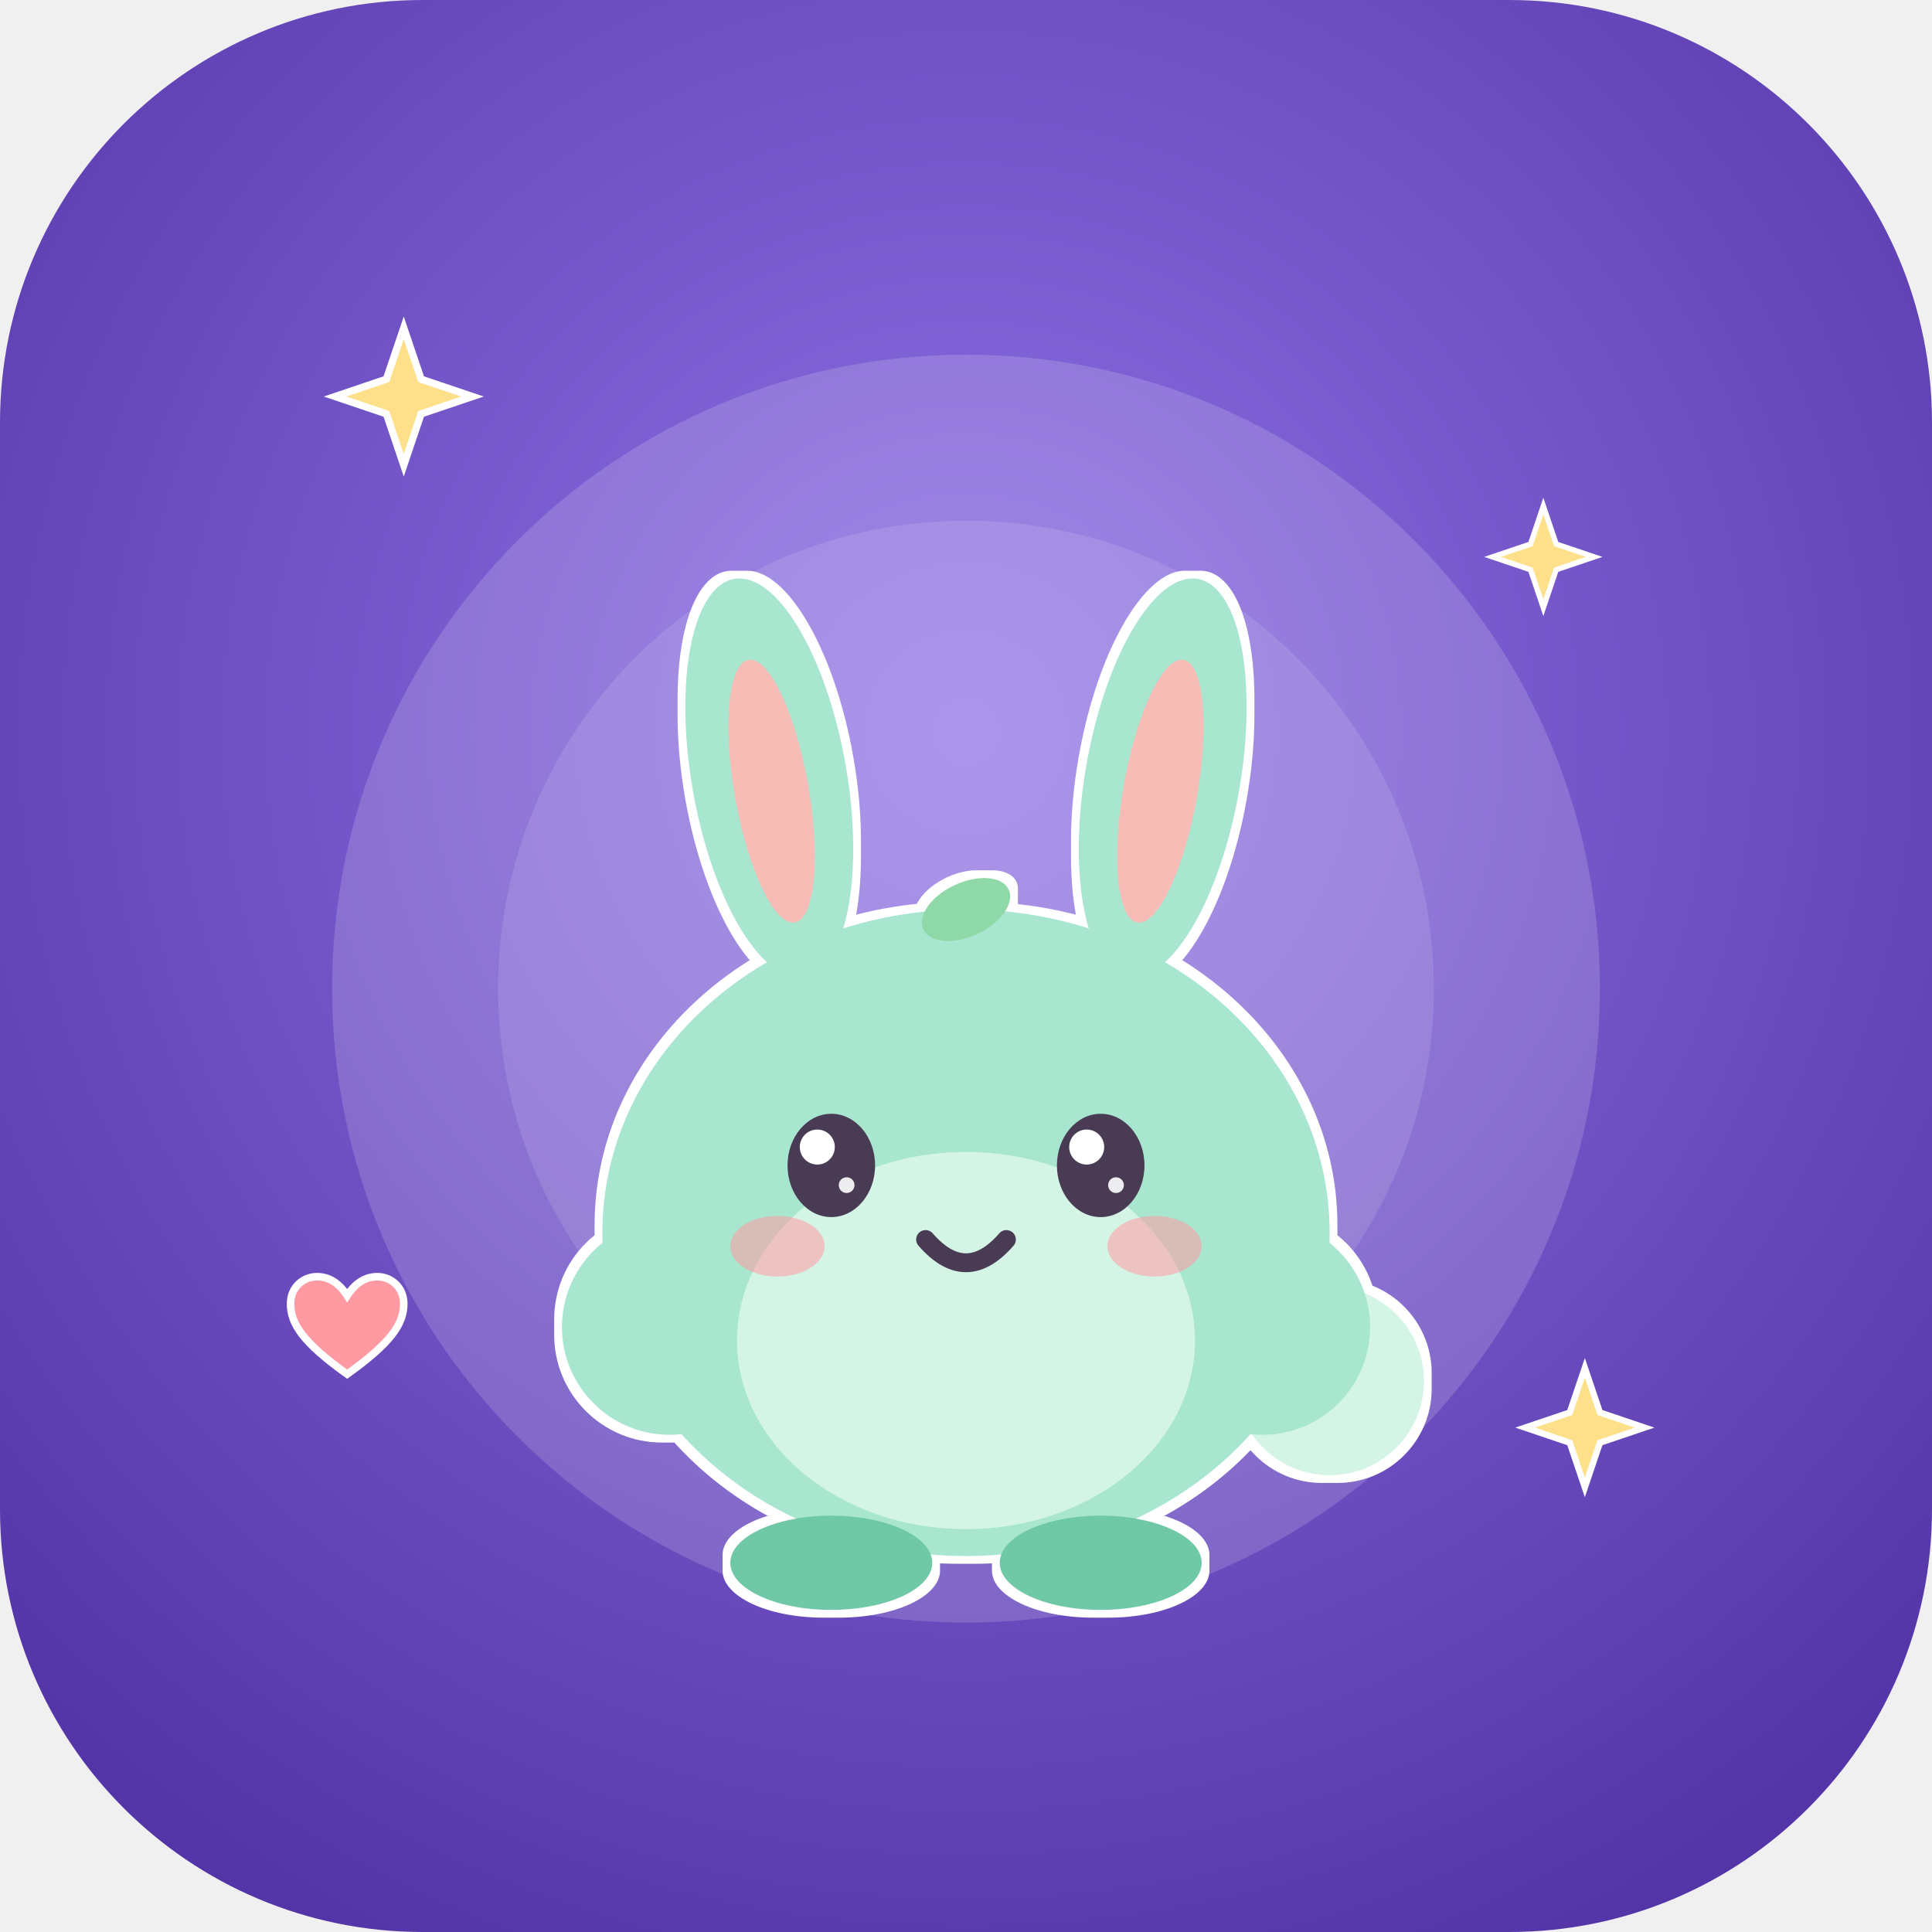
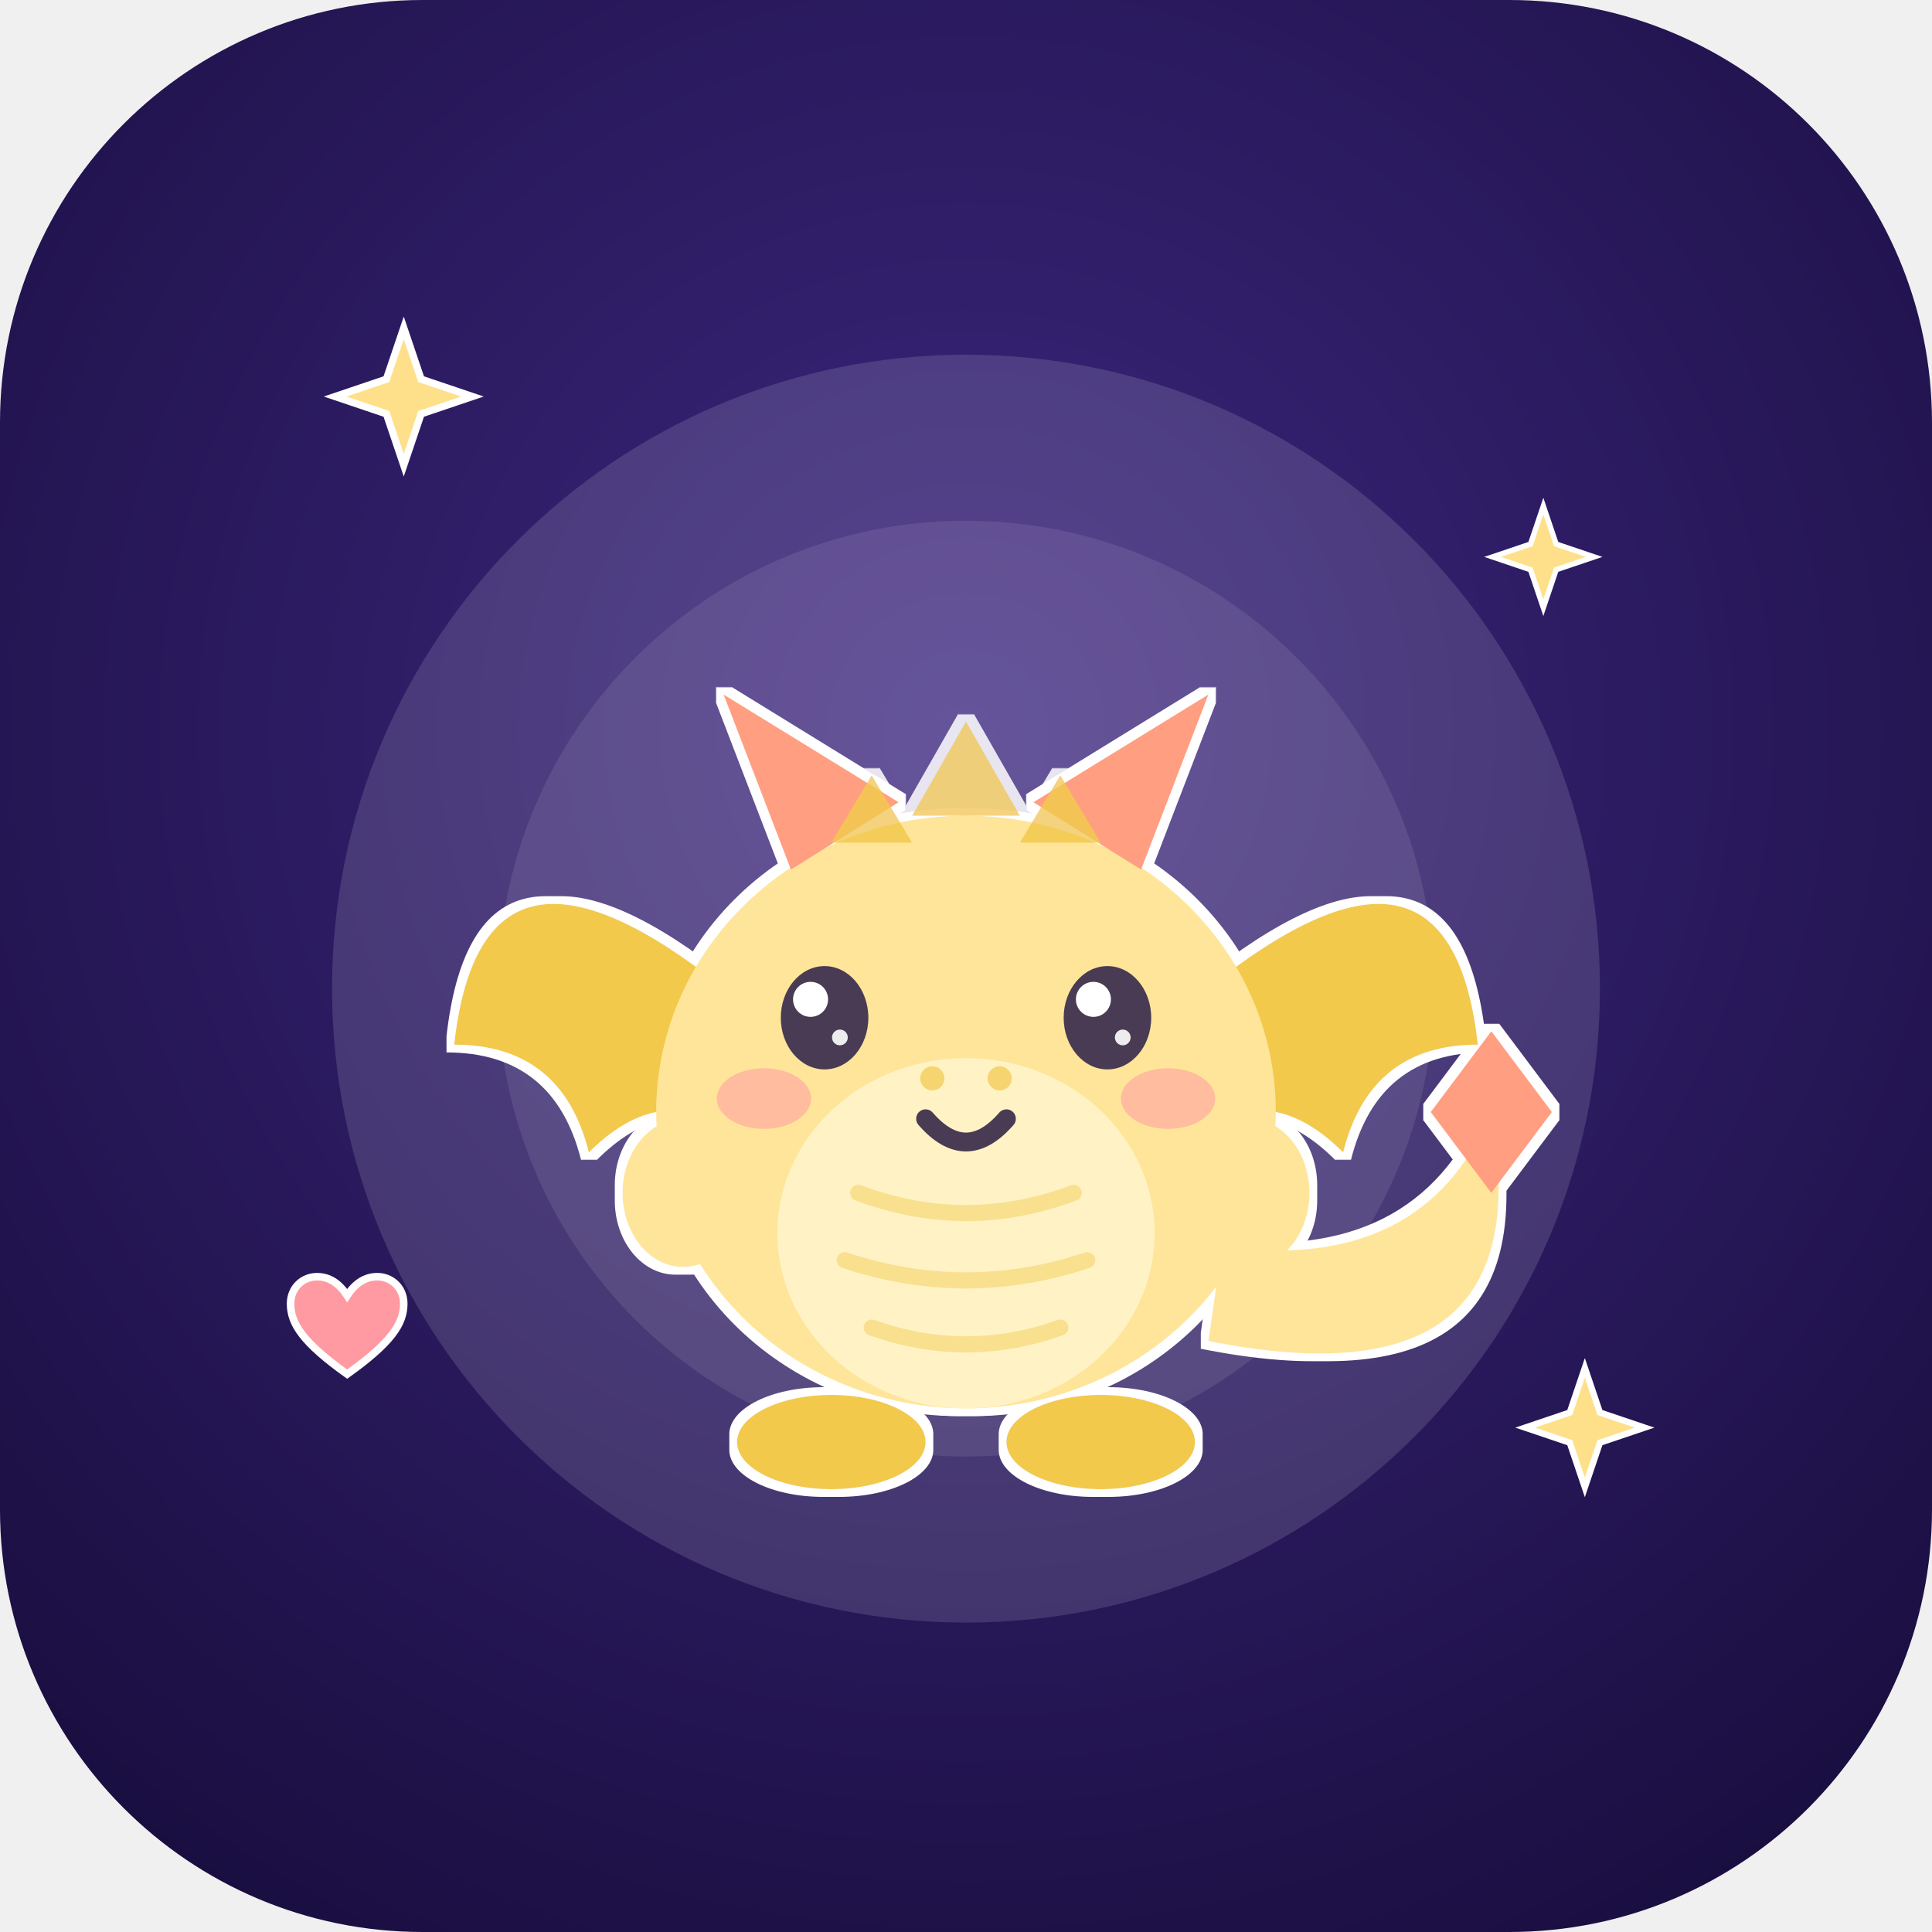
<svg xmlns="http://www.w3.org/2000/svg" viewBox="0 0 512 512" width="512" height="512">
  <defs>
    <radialGradient id="bg" cx="50%" cy="38%" r="80%">
-       <stop offset="0" stop-color="#8F72E6" />
-       <stop offset="1" stop-color="#4B2C9E" />
+       <stop offset="0" stop-color="#3D2780" />
+       <stop offset="1" stop-color="#150B38" />
    </radialGradient>
    <filter id="outline" x="-10%" y="-10%" width="120%" height="120%">
      <feMorphology in="SourceAlpha" operator="dilate" radius="7" result="grow" />
      <feFlood flood-color="#ffffff" result="white" />
      <feComposite in="white" in2="grow" operator="in" result="rim" />
      <feMerge>
        <feMergeNode in="rim" />
        <feMergeNode in="SourceGraphic" />
      </feMerge>
    </filter>
  </defs>
  <rect width="512" height="512" rx="112" fill="url(#bg)" />
-   <circle cx="256" cy="262" r="168" fill="#ffffff" opacity="0.16" />
-   <circle cx="256" cy="262" r="124" fill="#ffffff" opacity="0.12" />
+   <circle cx="256" cy="262" r="168" fill="#ffffff" opacity="0.13" />
+   <circle cx="256" cy="262" r="124" fill="#ffffff" opacity="0.09" />
  <g filter="url(#outline)">
-     <svg x="62" y="70" width="388" height="388" viewBox="0 0 200 200" overflow="visible">
-       <svg viewBox="0 0 200 200" role="img" aria-label="Wordling" class="creature mood-happy sp-moffi st-2 " style="filter:none">
+     <svg x="62" y="38" width="388" height="388" viewBox="0 0 200 200" overflow="visible">
+       <svg viewBox="0 0 200 200" role="img" aria-label="Wordling" class="creature mood-happy sp-glimmo st-2 " style="filter:none">
        <g class="c-bob">
          <g transform="translate(100 182) scale(0.92) translate(-100 -182)">
            <g>
-               <circle class="tail-puff" cx="154" cy="150" r="14" fill="#D4F5E6" />
-               <g class="ear ear-l" transform="rotate(-10 76 90)">
-                 <ellipse cx="76" cy="60" rx="11.5" ry="30" fill="#A8E6CF" />
-                 <ellipse cx="76" cy="62" rx="5.5" ry="19.8" fill="#FFB7B2" opacity="0.9" />
+               <g class="tail" style="transform-origin:138px 160px">
+                 <path d="M136 162 Q186 172 178 128 Q168 152 138 148 Z" fill="#FFE59A" />
+                 <path d="M178 118 l9 12 l-9 12 l-9 -12 Z" fill="#FF9E80" transform="translate(0 -2)" />
              </g>
-               <g class="ear ear-r" transform="rotate(10 124 90)">
-                 <ellipse cx="124" cy="60" rx="11.5" ry="30" fill="#A8E6CF" />
-                 <ellipse cx="124" cy="62" rx="5.5" ry="19.8" fill="#FFB7B2" opacity="0.9" />
+               <path class="wing wing-l" d="M62 108 Q28 82 24 118 Q40 118 44 134 Q54 124 64 130 Z" fill="#F2C94C" opacity="1" />
+               <path class="wing wing-r" d="M138 108 Q172 82 176 118 Q160 118 156 134 Q146 124 136 130 Z" fill="#F2C94C" opacity="1" />
+               <ellipse cx="100" cy="128" rx="46" ry="44" fill="#FFE59A" />
+               <ellipse cx="100" cy="146" rx="28" ry="26" fill="#FFF3C6" />
+               <g stroke="#F2C94C" stroke-width="2.4" stroke-linecap="round" fill="none" opacity="0.45">
+                 <path d="M84 140 Q100 146 116 140" />
+                 <path d="M82 150 Q100 156 118 150" />
+                 <path d="M86 160 Q100 165 114 160" />
              </g>
-               <circle cx="56" cy="142" r="16" fill="#A8E6CF" />
-               <circle cx="144" cy="142" r="16" fill="#A8E6CF" />
-               <ellipse cx="100" cy="128" rx="54" ry="48" fill="#A8E6CF" />
-               <ellipse cx="100" cy="144" rx="34" ry="28" fill="#D4F5E6" />
-               <ellipse cx="80" cy="177" rx="15" ry="7" fill="#6FC9A6" />
-               <ellipse cx="120" cy="177" rx="15" ry="7" fill="#6FC9A6" />
+               <path d="M74 92 L64 66 L90 82 Z" fill="#FF9E80" stroke-linejoin="round" />
+               <path d="M126 92 L136 66 L110 82 Z" fill="#FF9E80" stroke-linejoin="round" />
+               <g fill="#F2C94C" opacity="0.85">
+                 <path d="M92 84 L100 70 L108 84 Z" />
+                 <path d="M80 88 L86 78 L92 88 Z" />
+                 <path d="M108 88 L114 78 L120 88 Z" />
+               </g>
+               <ellipse cx="58" cy="140" rx="9" ry="11" fill="#FFE59A" />
+               <ellipse cx="142" cy="140" rx="9" ry="11" fill="#FFE59A" />
+               <ellipse cx="80" cy="177" rx="14" ry="7" fill="#F2C94C" />
+               <ellipse cx="120" cy="177" rx="14" ry="7" fill="#F2C94C" />
              <g fill="#FF9AA2" opacity="0.55">
-                 <ellipse cx="72" cy="130" rx="7" ry="4.5" />
-                 <ellipse cx="128" cy="130" rx="7" ry="4.5" />
+                 <ellipse cx="70" cy="126" rx="7" ry="4.5" />
+                 <ellipse cx="130" cy="126" rx="7" ry="4.5" />
              </g>
              <g class="eyes">
                <g>
-                   <ellipse cx="80" cy="118" rx="6.5" ry="7.67" fill="#4A3B52" />
-                   <circle cx="77.92" cy="115.27" r="2.6" fill="#fff" />
-                   <circle cx="82.275" cy="120.925" r="1.17" fill="#fff" opacity="0.9" />
+                   <ellipse cx="79" cy="114" rx="6.5" ry="7.67" fill="#4A3B52" />
+                   <circle cx="76.92" cy="111.27" r="2.6" fill="#fff" />
+                   <circle cx="81.275" cy="116.925" r="1.17" fill="#fff" opacity="0.9" />
                </g>
                <g>
-                   <ellipse cx="120" cy="118" rx="6.5" ry="7.67" fill="#4A3B52" />
-                   <circle cx="117.92" cy="115.27" r="2.6" fill="#fff" />
-                   <circle cx="122.275" cy="120.925" r="1.17" fill="#fff" opacity="0.9" />
+                   <ellipse cx="121" cy="114" rx="6.5" ry="7.67" fill="#4A3B52" />
+                   <circle cx="118.92" cy="111.27" r="2.6" fill="#fff" />
+                   <circle cx="123.275" cy="116.925" r="1.17" fill="#fff" opacity="0.9" />
                </g>
              </g>
+               <g fill="#F2C94C" opacity="0.7">
+                 <circle cx="95" cy="123" r="1.8" />
+                 <circle cx="105" cy="123" r="1.8" />
+               </g>
              <path d="M94 129 Q100 135.9 106 129" stroke="#4A3B52" stroke-width="2.8" stroke-linecap="round" fill="none" />
-               <ellipse cx="100" cy="80" rx="7" ry="4" fill="#8FD9A8" transform="rotate(-25 100 80)" />
            </g>
          </g>
        </g>
      </svg>
    </svg>
  </g>
  <svg viewBox="0 0 24 24" aria-hidden="true" x="84" y="84" width="46" height="46">
    <path d="M12 1.5l2.4 7.1 7.1 2.4-7.1 2.4L12 20.5l-2.4-7.1-7.1-2.4 7.1-2.4z" fill="#FFE08A" stroke="#fff" stroke-width="1" />
  </svg>
  <svg viewBox="0 0 24 24" aria-hidden="true" x="392" y="132" width="34" height="34">
    <path d="M12 1.5l2.4 7.1 7.1 2.4-7.1 2.4L12 20.5l-2.4-7.1-7.1-2.4 7.1-2.4z" fill="#FFE08A" stroke="#fff" stroke-width="1" />
  </svg>
  <svg viewBox="0 0 24 24" aria-hidden="true" x="400" y="360" width="40" height="40">
    <path d="M12 1.5l2.4 7.1 7.1 2.4-7.1 2.4L12 20.5l-2.4-7.1-7.1-2.4 7.1-2.4z" fill="#FFE08A" stroke="#fff" stroke-width="1" />
  </svg>
  <svg viewBox="0 0 24 24" aria-hidden="true" x="72" y="330" width="40" height="40">
    <path d="M12 20.5C5 15.5 3 12.5 3 9.3 3 6.7 5 5 7.2 5c1.9 0 3.5 1 4.8 3 1.3-2 2.9-3 4.8-3C19 5 21 6.7 21 9.3c0 3.2-2 6.2-9 11.2z" fill="#FF9AA2" stroke="#fff" stroke-width="1.2" />
  </svg>
</svg>
